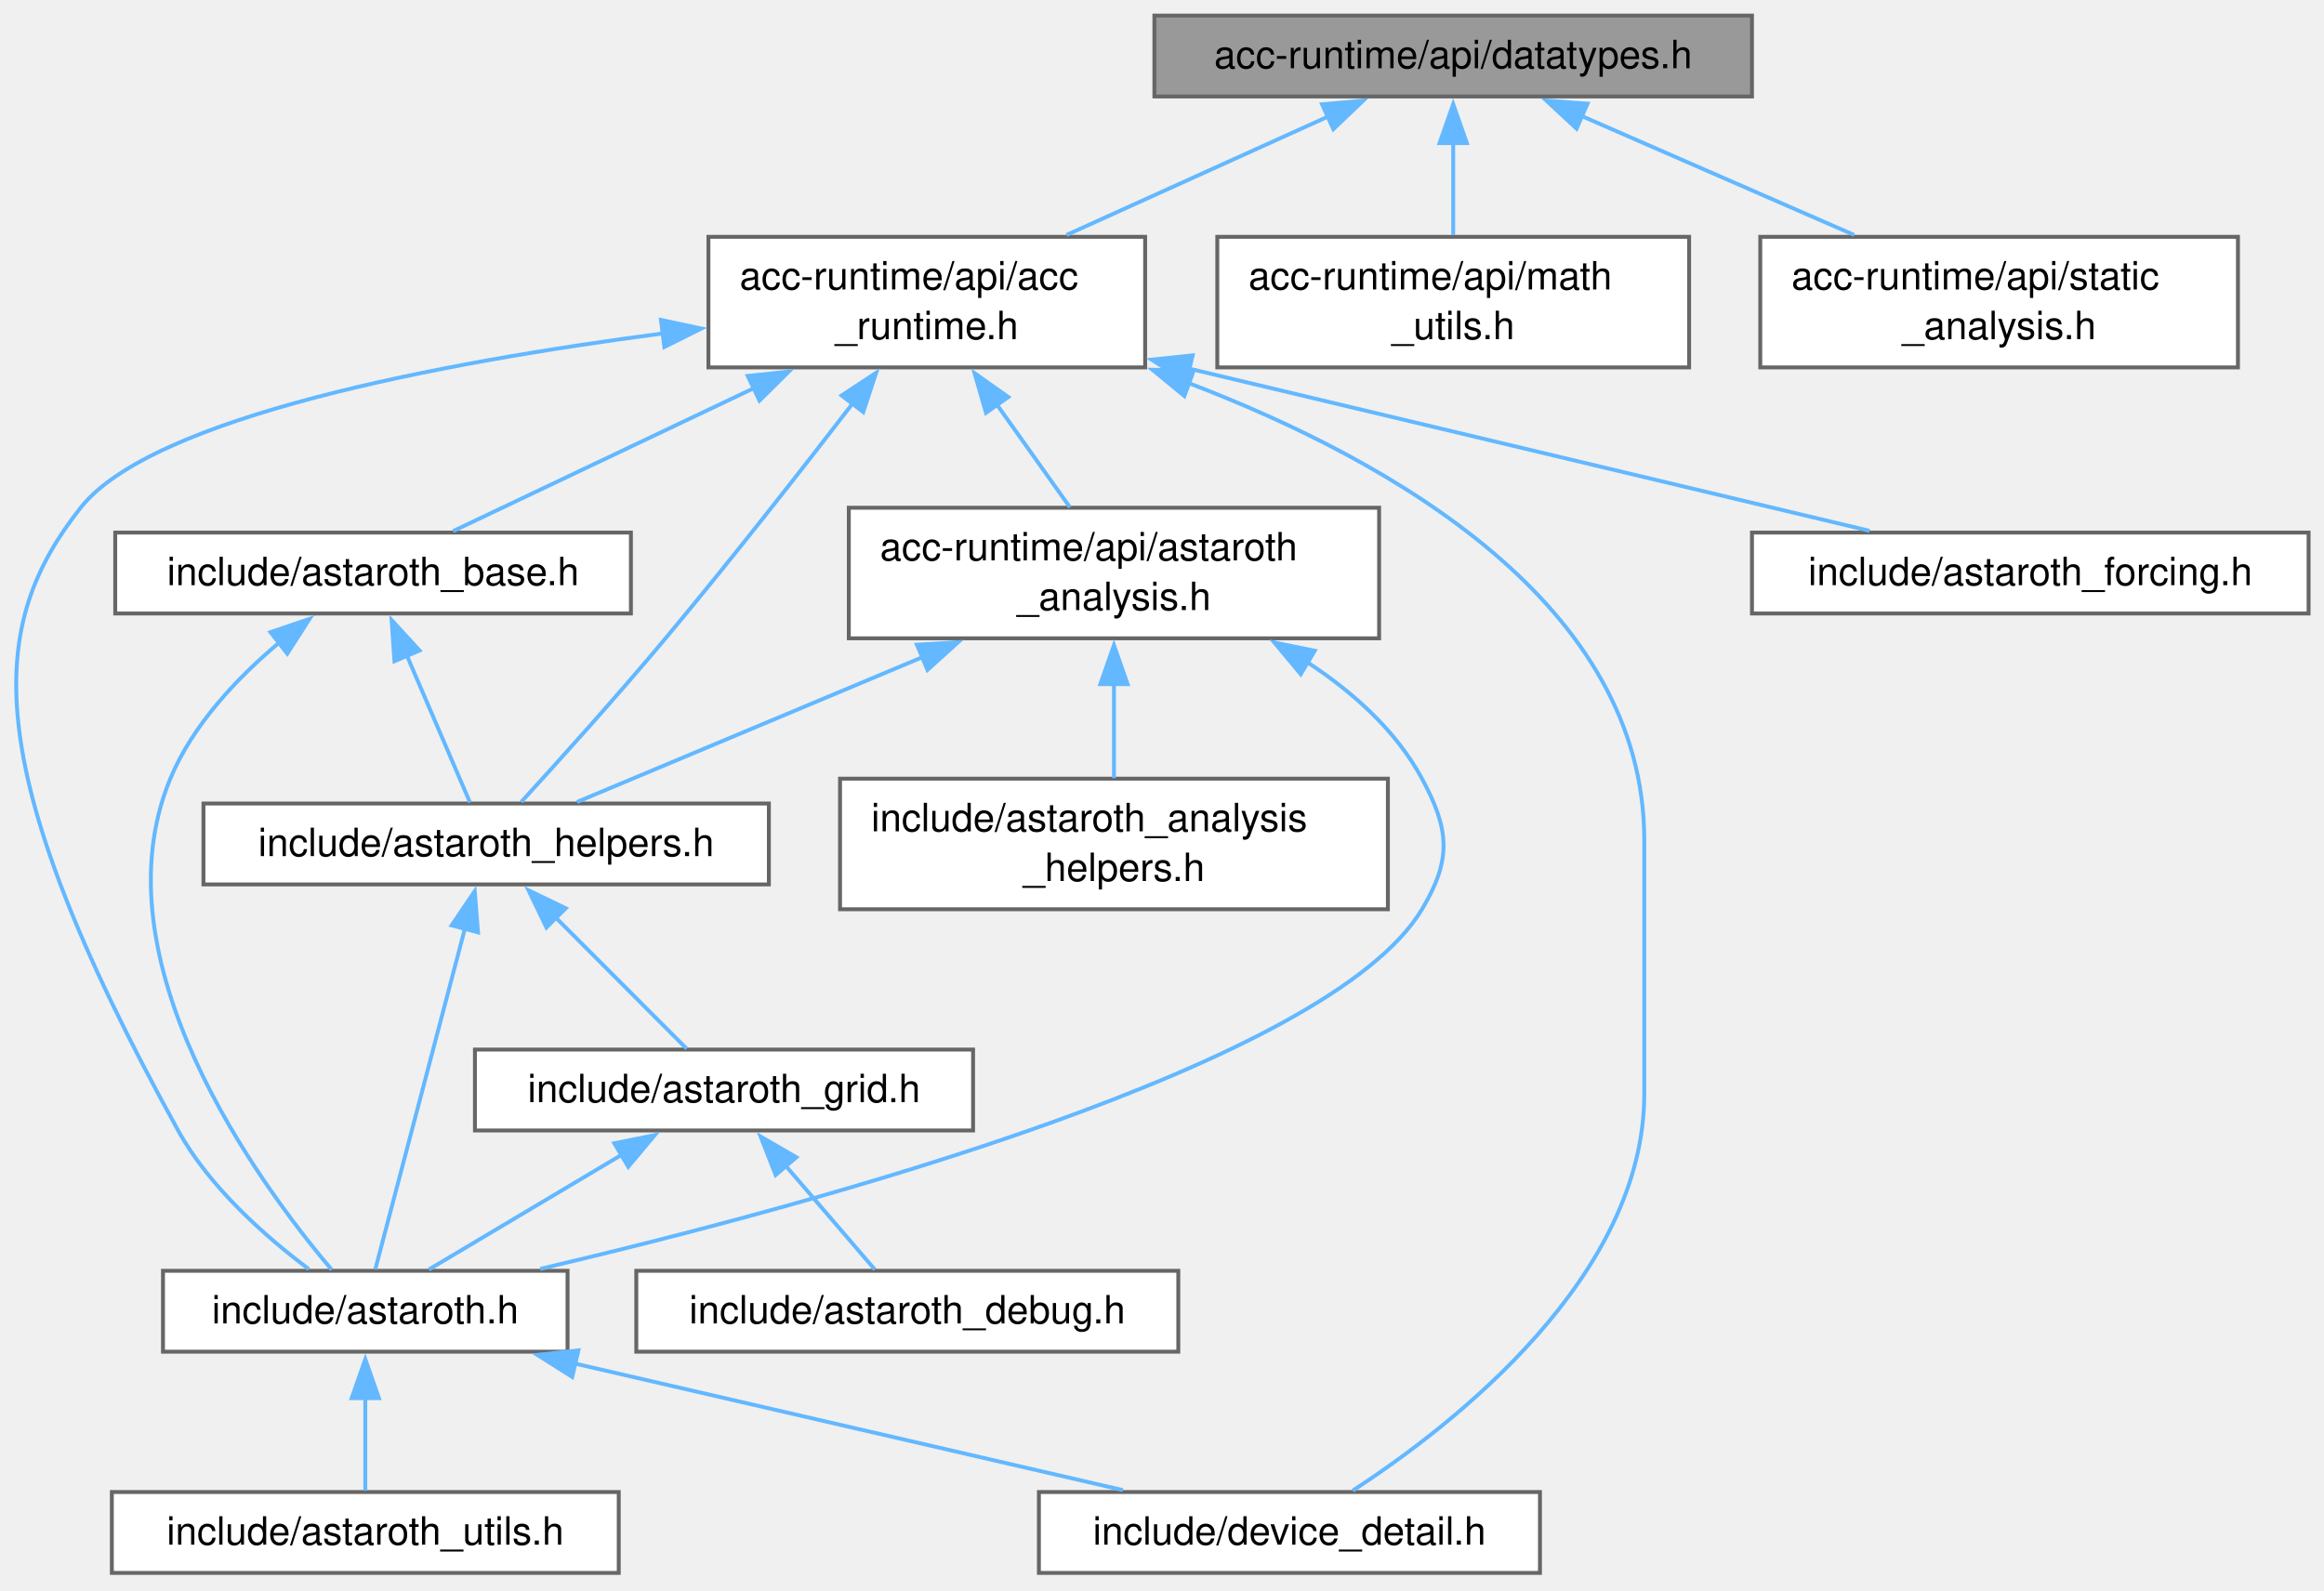
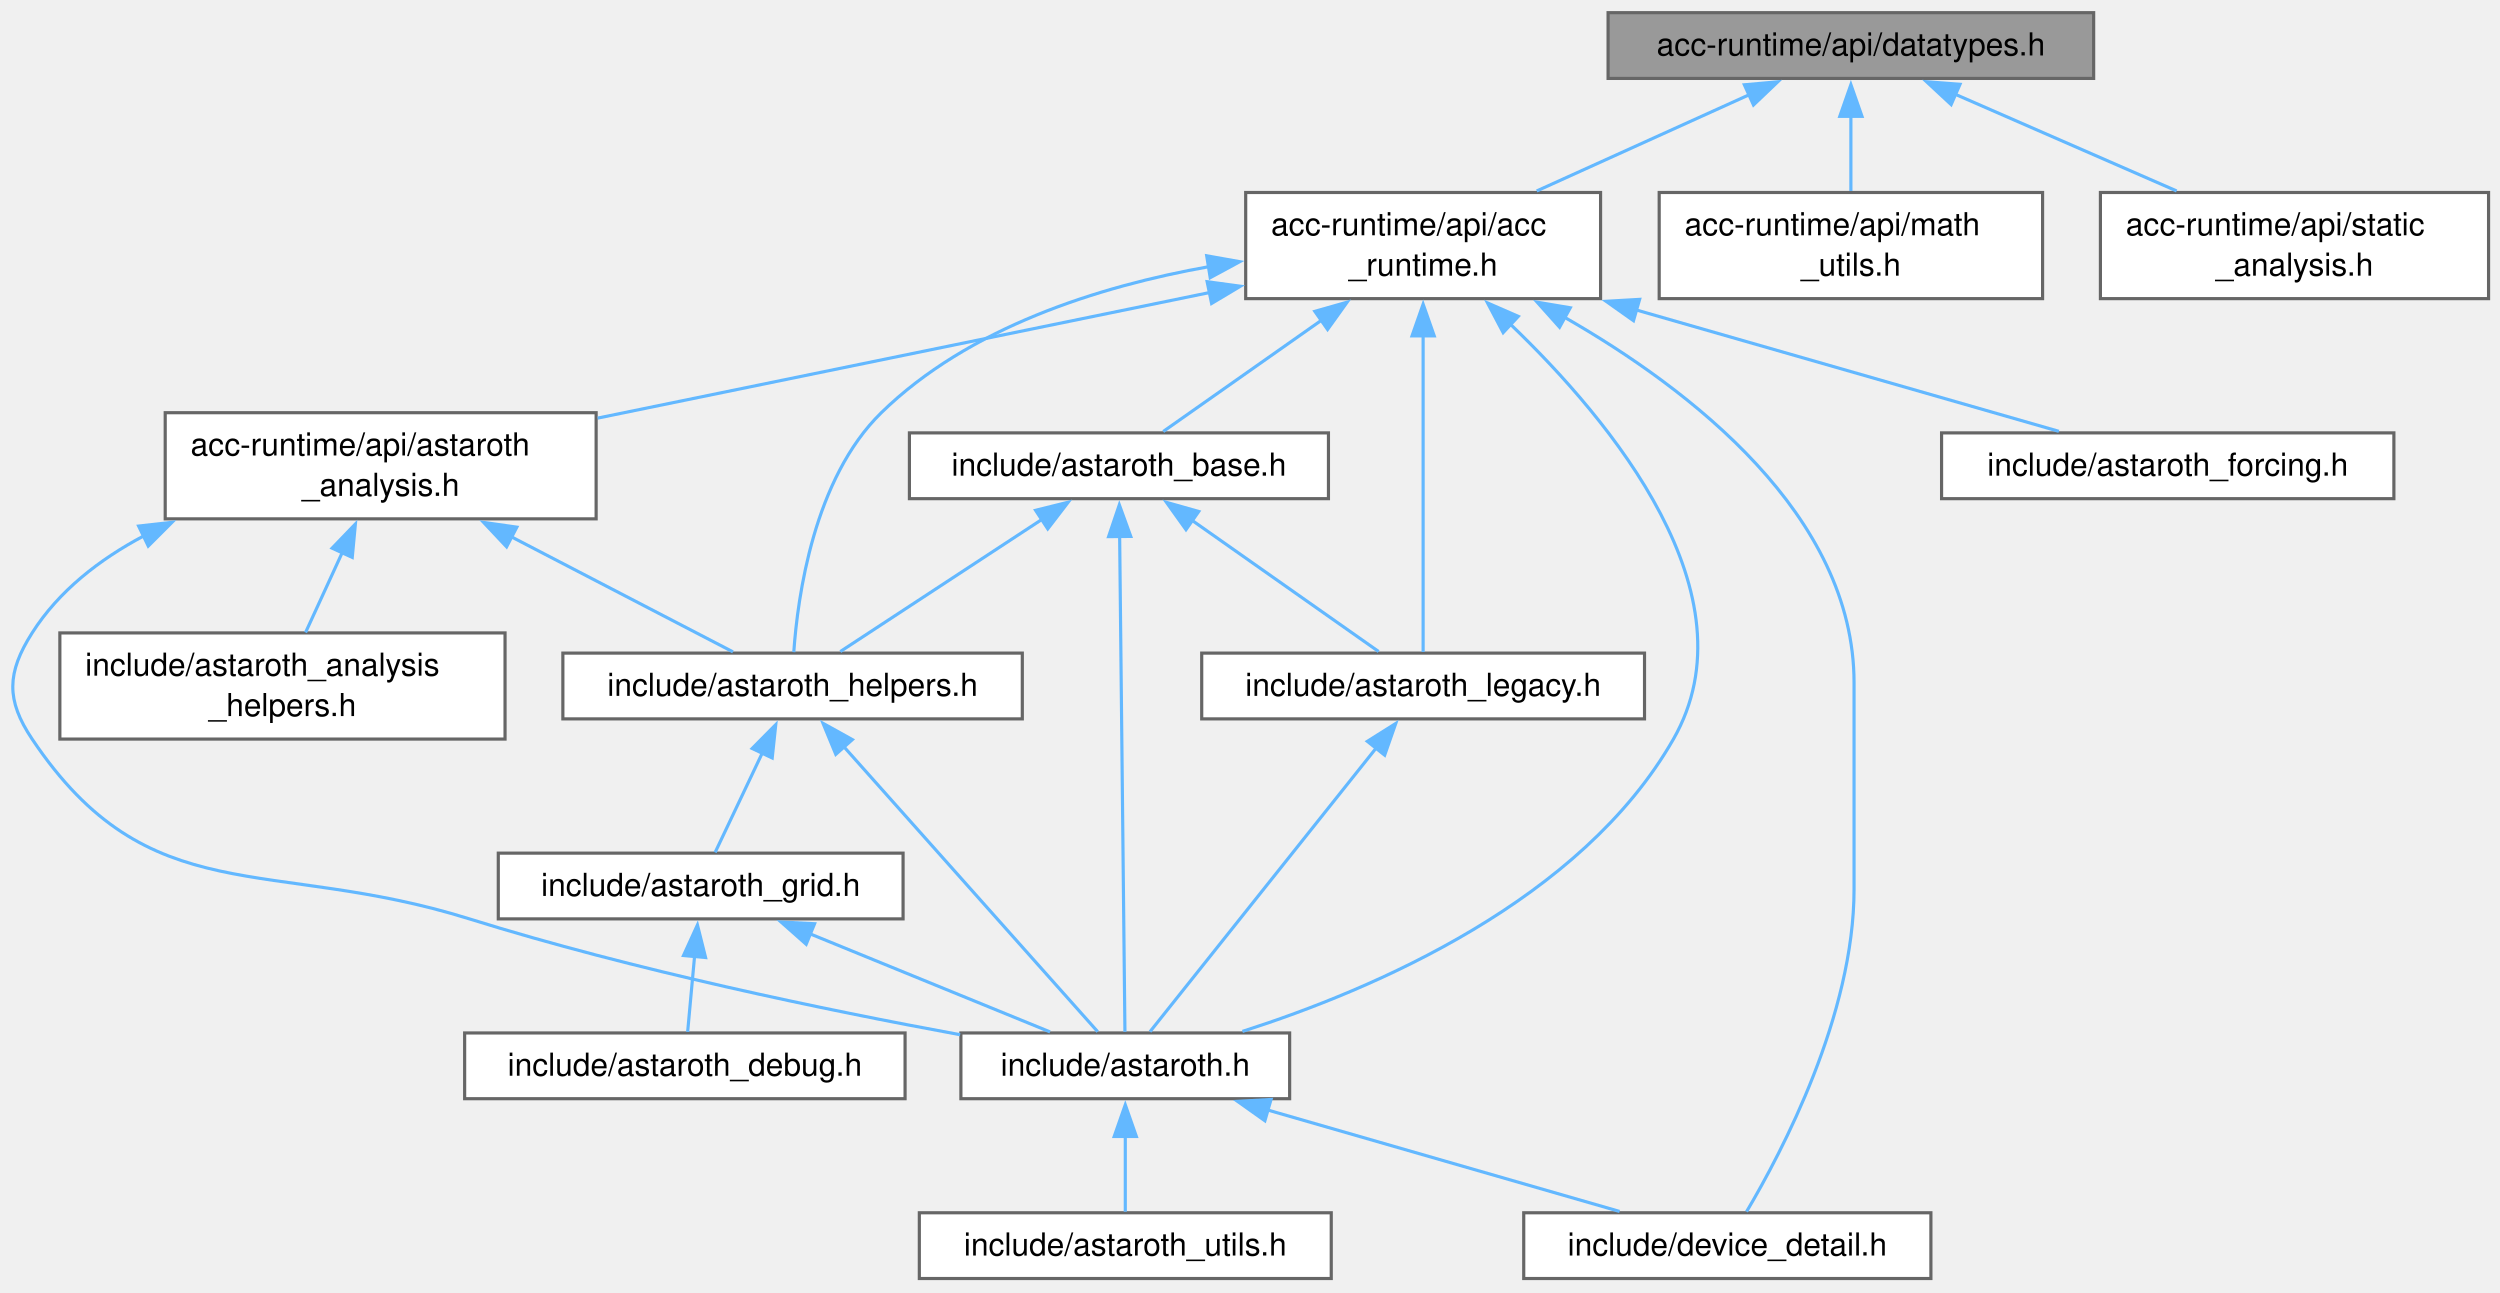
- <svg xmlns="http://www.w3.org/2000/svg" xmlns:xlink="http://www.w3.org/1999/xlink" width="596pt" height="408pt" viewBox="0.00 0.00 596.00 408.00">
+ <svg xmlns="http://www.w3.org/2000/svg" xmlns:xlink="http://www.w3.org/1999/xlink" width="789pt" height="408pt" viewBox="0.00 0.00 789.00 408.00">
  <g id="graph0" class="graph" transform="scale(1 1) rotate(0) translate(4 403.5)">
    <g id="Node000001" class="node">
      <g id="a_Node000001">
        <a xlink:title=" ">
-           <polygon fill="#999999" stroke="#666666" points="445.3,-399.5 292.05,-399.5 292.05,-378.75 445.3,-378.75 445.3,-399.5" />
-           <text xml:space="preserve" text-anchor="middle" x="368.68" y="-386" font-family="Helvetica,sans-Serif" font-size="10.00">acc-runtime/api/datatypes.h</text>
+           <polygon fill="#999999" stroke="#666666" points="656.76,-399.5 503.51,-399.5 503.51,-378.75 656.76,-378.75 656.76,-399.5" />
+           <text xml:space="preserve" text-anchor="middle" x="580.14" y="-386" font-family="Helvetica,sans-Serif" font-size="10.00">acc-runtime/api/datatypes.h</text>
        </a>
      </g>
    </g>
    <g id="Node000002" class="node">
      <g id="a_Node000002">
        <a xlink:href="acc__runtime_8h.html" target="_top" xlink:title=" ">
-           <polygon fill="white" stroke="#666666" points="289.68,-342.75 177.68,-342.75 177.68,-309.25 289.68,-309.25 289.68,-342.75" />
-           <text xml:space="preserve" text-anchor="start" x="185.68" y="-329.25" font-family="Helvetica,sans-Serif" font-size="10.00">acc-runtime/api/acc</text>
-           <text xml:space="preserve" text-anchor="middle" x="233.68" y="-316.5" font-family="Helvetica,sans-Serif" font-size="10.00">_runtime.h</text>
+           <polygon fill="white" stroke="#666666" points="501.14,-342.75 389.14,-342.75 389.14,-309.25 501.14,-309.25 501.14,-342.75" />
+           <text xml:space="preserve" text-anchor="start" x="397.14" y="-329.25" font-family="Helvetica,sans-Serif" font-size="10.00">acc-runtime/api/acc</text>
+           <text xml:space="preserve" text-anchor="middle" x="445.14" y="-316.5" font-family="Helvetica,sans-Serif" font-size="10.00">_runtime.h</text>
        </a>
      </g>
    </g>
    <g id="edge1_Node000001_Node000002" class="edge">
      <g id="a_edge1_Node000001_Node000002">
        <a xlink:title=" ">
-           <path fill="none" stroke="#63b8ff" d="M336.74,-373.67C316.56,-364.53 290.43,-352.7 269.53,-343.23" />
-           <polygon fill="#63b8ff" stroke="#63b8ff" points="335.05,-376.74 345.61,-377.68 337.94,-370.37 335.05,-376.74" />
-         </a>
-       </g>
-     </g>
-     <g id="Node000013" class="node">
-       <g id="a_Node000013">
-         <a xlink:href="math__utils_8h.html" target="_top" xlink:title="Brief info.">
-           <polygon fill="white" stroke="#666666" points="429.18,-342.75 308.18,-342.75 308.18,-309.25 429.18,-309.25 429.18,-342.75" />
-           <text xml:space="preserve" text-anchor="start" x="316.18" y="-329.25" font-family="Helvetica,sans-Serif" font-size="10.00">acc-runtime/api/math</text>
-           <text xml:space="preserve" text-anchor="middle" x="368.68" y="-316.5" font-family="Helvetica,sans-Serif" font-size="10.00">_utils.h</text>
-         </a>
-       </g>
-     </g>
-     <g id="edge19_Node000001_Node000013" class="edge">
-       <g id="a_edge19_Node000001_Node000013">
-         <a xlink:title=" ">
-           <path fill="none" stroke="#63b8ff" d="M368.68,-366.84C368.68,-359.1 368.68,-350.47 368.68,-343.23" />
-           <polygon fill="#63b8ff" stroke="#63b8ff" points="365.18,-366.79 368.68,-376.79 372.18,-366.79 365.18,-366.79" />
+           <path fill="none" stroke="#63b8ff" d="M548.2,-373.67C528.02,-364.53 501.89,-352.7 480.99,-343.23" />
+           <polygon fill="#63b8ff" stroke="#63b8ff" points="546.52,-376.74 557.07,-377.68 549.4,-370.37 546.52,-376.74" />
        </a>
      </g>
    </g>
    <g id="Node000014" class="node">
      <g id="a_Node000014">
+         <a xlink:href="math__utils_8h.html" target="_top" xlink:title="Brief info.">
+           <polygon fill="white" stroke="#666666" points="640.64,-342.75 519.64,-342.75 519.64,-309.25 640.64,-309.25 640.64,-342.75" />
+           <text xml:space="preserve" text-anchor="start" x="527.64" y="-329.25" font-family="Helvetica,sans-Serif" font-size="10.00">acc-runtime/api/math</text>
+           <text xml:space="preserve" text-anchor="middle" x="580.14" y="-316.5" font-family="Helvetica,sans-Serif" font-size="10.00">_utils.h</text>
+         </a>
+       </g>
+     </g>
+     <g id="edge22_Node000001_Node000014" class="edge">
+       <g id="a_edge22_Node000001_Node000014">
+         <a xlink:title=" ">
+           <path fill="none" stroke="#63b8ff" d="M580.14,-366.84C580.14,-359.1 580.14,-350.47 580.14,-343.23" />
+           <polygon fill="#63b8ff" stroke="#63b8ff" points="576.64,-366.79 580.14,-376.79 583.64,-366.79 576.64,-366.79" />
+         </a>
+       </g>
+     </g>
+     <g id="Node000015" class="node">
+       <g id="a_Node000015">
        <a xlink:href="static__analysis_8h.html" target="_top" xlink:title=" ">
-           <polygon fill="white" stroke="#666666" points="569.93,-342.75 447.43,-342.75 447.43,-309.25 569.93,-309.25 569.93,-342.75" />
-           <text xml:space="preserve" text-anchor="start" x="455.43" y="-329.25" font-family="Helvetica,sans-Serif" font-size="10.00">acc-runtime/api/static</text>
-           <text xml:space="preserve" text-anchor="middle" x="508.68" y="-316.5" font-family="Helvetica,sans-Serif" font-size="10.00">_analysis.h</text>
-         </a>
-       </g>
-     </g>
-     <g id="edge20_Node000001_Node000014" class="edge">
-       <g id="a_edge20_Node000001_Node000014">
-         <a xlink:title=" ">
-           <path fill="none" stroke="#63b8ff" d="M401.5,-373.79C422.48,-364.64 449.72,-352.74 471.49,-343.23" />
-           <polygon fill="#63b8ff" stroke="#63b8ff" points="400.32,-370.49 392.56,-377.7 403.12,-376.9 400.32,-370.49" />
+           <polygon fill="white" stroke="#666666" points="781.39,-342.75 658.89,-342.75 658.89,-309.25 781.39,-309.25 781.39,-342.75" />
+           <text xml:space="preserve" text-anchor="start" x="666.89" y="-329.25" font-family="Helvetica,sans-Serif" font-size="10.00">acc-runtime/api/static</text>
+           <text xml:space="preserve" text-anchor="middle" x="720.14" y="-316.5" font-family="Helvetica,sans-Serif" font-size="10.00">_analysis.h</text>
+         </a>
+       </g>
+     </g>
+     <g id="edge23_Node000001_Node000015" class="edge">
+       <g id="a_edge23_Node000001_Node000015">
+         <a xlink:title=" ">
+           <path fill="none" stroke="#63b8ff" d="M612.97,-373.79C633.94,-364.64 661.18,-352.74 682.95,-343.23" />
+           <polygon fill="#63b8ff" stroke="#63b8ff" points="611.78,-370.49 604.02,-377.7 614.58,-376.9 611.78,-370.49" />
        </a>
      </g>
    </g>
    <g id="Node000003" class="node">
      <g id="a_Node000003">
        <a xlink:href="astaroth__analysis_8h.html" target="_top" xlink:title=" ">
-           <polygon fill="white" stroke="#666666" points="349.68,-273.25 213.68,-273.25 213.68,-239.75 349.68,-239.75 349.68,-273.25" />
-           <text xml:space="preserve" text-anchor="start" x="221.68" y="-259.75" font-family="Helvetica,sans-Serif" font-size="10.00">acc-runtime/api/astaroth</text>
-           <text xml:space="preserve" text-anchor="middle" x="281.68" y="-247" font-family="Helvetica,sans-Serif" font-size="10.00">_analysis.h</text>
+           <polygon fill="white" stroke="#666666" points="184.14,-273.25 48.14,-273.25 48.14,-239.75 184.14,-239.75 184.14,-273.25" />
+           <text xml:space="preserve" text-anchor="start" x="56.14" y="-259.75" font-family="Helvetica,sans-Serif" font-size="10.00">acc-runtime/api/astaroth</text>
+           <text xml:space="preserve" text-anchor="middle" x="116.14" y="-247" font-family="Helvetica,sans-Serif" font-size="10.00">_analysis.h</text>
        </a>
      </g>
    </g>
    <g id="edge2_Node000002_Node000003" class="edge">
      <g id="a_edge2_Node000002_Node000003">
        <a xlink:title=" ">
-           <path fill="none" stroke="#63b8ff" d="M251.56,-299.84C257.87,-290.98 264.77,-281.27 270.38,-273.38" />
-           <polygon fill="#63b8ff" stroke="#63b8ff" points="248.87,-297.59 245.93,-307.77 254.58,-301.65 248.87,-297.59" />
+           <path fill="none" stroke="#63b8ff" d="M378.01,-311.23C321.63,-299.66 241.4,-283.2 184.64,-271.55" />
+           <polygon fill="#63b8ff" stroke="#63b8ff" points="376.97,-314.59 387.47,-313.17 378.38,-307.73 376.97,-314.59" />
        </a>
      </g>
    </g>
    <g id="Node000004" class="node">
      <g id="a_Node000004">
        <a xlink:href="astaroth_8h.html" target="_top" xlink:title=" ">
-           <polygon fill="white" stroke="#666666" points="141.55,-77.5 37.8,-77.5 37.8,-56.75 141.55,-56.75 141.55,-77.5" />
-           <text xml:space="preserve" text-anchor="middle" x="89.68" y="-64" font-family="Helvetica,sans-Serif" font-size="10.00">include/astaroth.h</text>
+           <polygon fill="white" stroke="#666666" points="403.01,-77.5 299.26,-77.5 299.26,-56.75 403.01,-56.75 403.01,-77.5" />
+           <text xml:space="preserve" text-anchor="middle" x="351.14" y="-64" font-family="Helvetica,sans-Serif" font-size="10.00">include/astaroth.h</text>
        </a>
      </g>
    </g>
    <g id="edge12_Node000002_Node000004" class="edge">
      <g id="a_edge12_Node000002_Node000004">
        <a xlink:title=" ">
-           <path fill="none" stroke="#63b8ff" d="M165.95,-317.96C109.38,-310.53 35.09,-296.57 16.68,-273.25 -6.5,-243.9 -11.14,-209.15 41.68,-113.5 49.77,-98.84 64.24,-86.15 75.19,-77.94" />
-           <polygon fill="#63b8ff" stroke="#63b8ff" points="165.5,-321.44 175.87,-319.22 166.38,-314.49 165.5,-321.44" />
+           <path fill="none" stroke="#63b8ff" d="M472.55,-301.3C504.58,-270.62 550.09,-215.7 524.14,-170.25 495.09,-119.36 429.66,-91.28 388.11,-77.99" />
+           <polygon fill="#63b8ff" stroke="#63b8ff" points="470.4,-298.52 465.46,-307.89 475.17,-303.65 470.4,-298.52" />
        </a>
      </g>
    </g>
    <g id="Node000006" class="node">
      <g id="a_Node000006">
        <a xlink:href="device__detail_8h.html" target="_top" xlink:title=" ">
-           <polygon fill="white" stroke="#666666" points="390.93,-20.75 262.43,-20.75 262.43,0 390.93,0 390.93,-20.75" />
-           <text xml:space="preserve" text-anchor="middle" x="326.68" y="-7.25" font-family="Helvetica,sans-Serif" font-size="10.00">include/device_detail.h</text>
-         </a>
-       </g>
-     </g>
-     <g id="edge18_Node000002_Node000006" class="edge">
-       <g id="a_edge18_Node000002_Node000006">
-         <a xlink:title=" ">
-           <path fill="none" stroke="#63b8ff" d="M300.81,-305.24C353.38,-285.15 417.68,-248.27 417.68,-188 417.68,-188 417.68,-188 417.68,-122.88 417.68,-76.15 369.12,-38.19 342.94,-21.13" />
-           <polygon fill="#63b8ff" stroke="#63b8ff" points="299.74,-301.91 291.55,-308.64 302.15,-308.48 299.74,-301.91" />
+           <polygon fill="white" stroke="#666666" points="605.39,-20.75 476.89,-20.75 476.89,0 605.39,0 605.39,-20.75" />
+           <text xml:space="preserve" text-anchor="middle" x="541.14" y="-7.25" font-family="Helvetica,sans-Serif" font-size="10.00">include/device_detail.h</text>
+         </a>
+       </g>
+     </g>
+     <g id="edge21_Node000002_Node000006" class="edge">
+       <g id="a_edge21_Node000002_Node000006">
+         <a xlink:title=" ">
+           <path fill="none" stroke="#63b8ff" d="M489.85,-303.32C529.49,-280.61 581.14,-240.87 581.14,-188 581.14,-188 581.14,-188 581.14,-122.88 581.14,-83.18 558.4,-39.97 547.21,-21.1" />
+           <polygon fill="#63b8ff" stroke="#63b8ff" points="488.2,-300.23 481.13,-308.13 491.58,-306.36 488.2,-300.23" />
        </a>
      </g>
    </g>
    <g id="Node000008" class="node">
      <g id="a_Node000008">
        <a xlink:href="astaroth__helpers_8h.html" target="_top" xlink:title=" ">
-           <polygon fill="white" stroke="#666666" points="193.18,-197.38 48.18,-197.38 48.18,-176.62 193.18,-176.62 193.18,-197.38" />
-           <text xml:space="preserve" text-anchor="middle" x="120.68" y="-183.88" font-family="Helvetica,sans-Serif" font-size="10.00">include/astaroth_helpers.h</text>
-         </a>
-       </g>
-     </g>
-     <g id="edge17_Node000002_Node000008" class="edge">
-       <g id="a_edge17_Node000002_Node000008">
-         <a xlink:title=" ">
-           <path fill="none" stroke="#63b8ff" d="M214.82,-300.2C201.6,-283.02 183.38,-259.73 166.68,-239.75 154.18,-224.81 139.08,-208.06 129.67,-197.77" />
-           <polygon fill="#63b8ff" stroke="#63b8ff" points="211.83,-302.05 220.69,-307.86 217.38,-297.79 211.83,-302.05" />
+           <polygon fill="white" stroke="#666666" points="318.64,-197.38 173.64,-197.38 173.64,-176.62 318.64,-176.62 318.64,-197.38" />
+           <text xml:space="preserve" text-anchor="middle" x="246.14" y="-183.88" font-family="Helvetica,sans-Serif" font-size="10.00">include/astaroth_helpers.h</text>
+         </a>
+       </g>
+     </g>
+     <g id="edge19_Node000002_Node000008" class="edge">
+       <g id="a_edge19_Node000002_Node000008">
+         <a xlink:title=" ">
+           <path fill="none" stroke="#63b8ff" d="M377.64,-319.36C342.68,-313.12 301.67,-300.14 274.14,-273.25 252.85,-252.46 247.74,-215.24 246.52,-197.68" />
+           <polygon fill="#63b8ff" stroke="#63b8ff" points="376.83,-322.77 387.26,-320.91 377.94,-315.86 376.83,-322.77" />
        </a>
      </g>
    </g>
    <g id="Node000011" class="node">
      <g id="a_Node000011">
        <a xlink:href="astaroth__base_8h.html" target="_top" xlink:title=" ">
-           <polygon fill="white" stroke="#666666" points="157.8,-266.88 25.55,-266.88 25.55,-246.12 157.8,-246.12 157.8,-266.88" />
-           <text xml:space="preserve" text-anchor="middle" x="91.68" y="-253.38" font-family="Helvetica,sans-Serif" font-size="10.00">include/astaroth_base.h</text>
+           <polygon fill="white" stroke="#666666" points="415.26,-266.88 283.01,-266.88 283.01,-246.12 415.26,-246.12 415.26,-266.88" />
+           <text xml:space="preserve" text-anchor="middle" x="349.14" y="-253.38" font-family="Helvetica,sans-Serif" font-size="10.00">include/astaroth_base.h</text>
        </a>
      </g>
    </g>
    <g id="edge13_Node000002_Node000011" class="edge">
      <g id="a_edge13_Node000002_Node000011">
        <a xlink:title=" ">
-           <path fill="none" stroke="#63b8ff" d="M189.37,-303.94C163.6,-291.69 132.33,-276.83 112.23,-267.27" />
-           <polygon fill="#63b8ff" stroke="#63b8ff" points="187.76,-307.05 198.3,-308.18 190.77,-300.73 187.76,-307.05" />
+           <path fill="none" stroke="#63b8ff" d="M413.32,-302.62C396.3,-290.66 376.22,-276.54 363.11,-267.32" />
+           <polygon fill="#63b8ff" stroke="#63b8ff" points="410.96,-305.24 421.15,-308.13 414.98,-299.52 410.96,-305.24" />
        </a>
      </g>
    </g>
    <g id="Node000012" class="node">
      <g id="a_Node000012">
+         <a xlink:href="astaroth__legacy_8h.html" target="_top" xlink:title=" ">
+           <polygon fill="white" stroke="#666666" points="515.01,-197.38 375.26,-197.38 375.26,-176.62 515.01,-176.62 515.01,-197.38" />
+           <text xml:space="preserve" text-anchor="middle" x="445.14" y="-183.88" font-family="Helvetica,sans-Serif" font-size="10.00">include/astaroth_legacy.h</text>
+         </a>
+       </g>
+     </g>
+     <g id="edge20_Node000002_Node000012" class="edge">
+       <g id="a_edge20_Node000002_Node000012">
+         <a xlink:title=" ">
+           <path fill="none" stroke="#63b8ff" d="M445.14,-297.79C445.14,-266.95 445.14,-218.32 445.14,-197.73" />
+           <polygon fill="#63b8ff" stroke="#63b8ff" points="441.64,-297.5 445.14,-307.5 448.64,-297.5 441.64,-297.5" />
+         </a>
+       </g>
+     </g>
+     <g id="Node000013" class="node">
+       <g id="a_Node000013">
        <a xlink:href="astaroth__forcing_8h.html" target="_top" xlink:title=" ">
-           <polygon fill="white" stroke="#666666" points="588.05,-266.88 445.3,-266.88 445.3,-246.12 588.05,-246.12 588.05,-266.88" />
-           <text xml:space="preserve" text-anchor="middle" x="516.68" y="-253.38" font-family="Helvetica,sans-Serif" font-size="10.00">include/astaroth_forcing.h</text>
-         </a>
-       </g>
-     </g>
-     <g id="edge16_Node000002_Node000012" class="edge">
-       <g id="a_edge16_Node000002_Node000012">
-         <a xlink:title=" ">
-           <path fill="none" stroke="#63b8ff" d="M300.66,-309.01C368.03,-292.94 434.05,-277.2 475.48,-267.32" />
-           <polygon fill="#63b8ff" stroke="#63b8ff" points="300.23,-305.52 291.32,-311.24 301.86,-312.33 300.23,-305.52" />
+           <polygon fill="white" stroke="#666666" points="751.51,-266.88 608.76,-266.88 608.76,-246.12 751.51,-246.12 751.51,-266.88" />
+           <text xml:space="preserve" text-anchor="middle" x="680.14" y="-253.38" font-family="Helvetica,sans-Serif" font-size="10.00">include/astaroth_forcing.h</text>
+         </a>
+       </g>
+     </g>
+     <g id="edge18_Node000002_Node000013" class="edge">
+       <g id="a_edge18_Node000002_Node000013">
+         <a xlink:title=" ">
+           <path fill="none" stroke="#63b8ff" d="M512.25,-305.72C555.84,-293.2 610.86,-277.4 645.78,-267.37" />
+           <polygon fill="#63b8ff" stroke="#63b8ff" points="511.53,-302.29 502.88,-308.41 513.46,-309.02 511.53,-302.29" />
        </a>
      </g>
    </g>
    <g id="edge3_Node000003_Node000004" class="edge">
      <g id="a_edge3_Node000003_Node000004">
        <a xlink:title=" ">
-           <path fill="none" stroke="#63b8ff" d="M331.05,-233.76C342.85,-226.07 353.97,-216.16 360.68,-203.75 367.75,-190.65 368.33,-183.02 360.68,-170.25 336.71,-130.24 205.19,-94.59 134.56,-77.99" />
-           <polygon fill="#63b8ff" stroke="#63b8ff" points="329.59,-230.55 322.8,-238.68 333.18,-236.56 329.59,-230.55" />
+           <path fill="none" stroke="#63b8ff" d="M41.33,-234.35C27.38,-226.94 14.56,-217.01 6.14,-203.75 -1.84,-191.18 -2.15,-182.62 6.14,-170.25 43.05,-115.16 80.84,-133.29 144.14,-113.5 195.93,-97.31 256.76,-84.71 299.02,-76.94" />
+           <polygon fill="#63b8ff" stroke="#63b8ff" points="39.75,-237.47 50.28,-238.65 42.79,-231.16 39.75,-237.47" />
        </a>
      </g>
    </g>
    <g id="Node000007" class="node">
      <g id="a_Node000007">
        <a xlink:href="astaroth__analysis__helpers_8h.html" target="_top" xlink:title=" ">
-           <polygon fill="white" stroke="#666666" points="351.93,-203.75 211.43,-203.75 211.43,-170.25 351.93,-170.25 351.93,-203.75" />
-           <text xml:space="preserve" text-anchor="start" x="219.43" y="-190.25" font-family="Helvetica,sans-Serif" font-size="10.00">include/astaroth_analysis</text>
-           <text xml:space="preserve" text-anchor="middle" x="281.68" y="-177.5" font-family="Helvetica,sans-Serif" font-size="10.00">_helpers.h</text>
+           <polygon fill="white" stroke="#666666" points="155.39,-203.75 14.89,-203.75 14.89,-170.25 155.39,-170.25 155.39,-203.75" />
+           <text xml:space="preserve" text-anchor="start" x="22.89" y="-190.25" font-family="Helvetica,sans-Serif" font-size="10.00">include/astaroth_analysis</text>
+           <text xml:space="preserve" text-anchor="middle" x="85.14" y="-177.5" font-family="Helvetica,sans-Serif" font-size="10.00">_helpers.h</text>
        </a>
      </g>
    </g>
    <g id="edge6_Node000003_Node000007" class="edge">
      <g id="a_edge6_Node000003_Node000007">
        <a xlink:title=" ">
-           <path fill="none" stroke="#63b8ff" d="M281.68,-228.06C281.68,-219.84 281.68,-211.09 281.68,-203.88" />
-           <polygon fill="#63b8ff" stroke="#63b8ff" points="278.18,-227.99 281.68,-237.99 285.18,-227.99 278.18,-227.99" />
+           <path fill="none" stroke="#63b8ff" d="M104.06,-229.21C100.14,-220.66 95.9,-211.43 92.43,-203.88" />
+           <polygon fill="#63b8ff" stroke="#63b8ff" points="100.81,-230.5 108.16,-238.13 107.17,-227.58 100.81,-230.5" />
        </a>
      </g>
    </g>
    <g id="edge7_Node000003_Node000008" class="edge">
      <g id="a_edge7_Node000003_Node000008">
        <a xlink:title=" ">
-           <path fill="none" stroke="#63b8ff" d="M232.6,-234.93C203.17,-222.58 167.08,-207.45 143.98,-197.77" />
-           <polygon fill="#63b8ff" stroke="#63b8ff" points="231.14,-238.11 241.72,-238.75 233.85,-231.65 231.14,-238.11" />
+           <path fill="none" stroke="#63b8ff" d="M157.33,-234.11C180.8,-221.92 209.08,-207.24 227.32,-197.77" />
+           <polygon fill="#63b8ff" stroke="#63b8ff" points="155.88,-230.92 148.62,-238.63 159.11,-237.13 155.88,-230.92" />
        </a>
      </g>
    </g>
    <g id="Node000005" class="node">
      <g id="a_Node000005">
        <a xlink:href="astaroth__utils_8h.html" target="_top" xlink:title="Functions for loading and updating AcMeshInfo.">
-           <polygon fill="white" stroke="#666666" points="154.68,-20.75 24.68,-20.75 24.68,0 154.68,0 154.68,-20.75" />
-           <text xml:space="preserve" text-anchor="middle" x="89.68" y="-7.25" font-family="Helvetica,sans-Serif" font-size="10.00">include/astaroth_utils.h</text>
+           <polygon fill="white" stroke="#666666" points="416.14,-20.75 286.14,-20.75 286.14,0 416.14,0 416.14,-20.75" />
+           <text xml:space="preserve" text-anchor="middle" x="351.14" y="-7.25" font-family="Helvetica,sans-Serif" font-size="10.00">include/astaroth_utils.h</text>
        </a>
      </g>
    </g>
    <g id="edge4_Node000004_Node000005" class="edge">
      <g id="a_edge4_Node000004_Node000005">
        <a xlink:title=" ">
-           <path fill="none" stroke="#63b8ff" d="M89.68,-44.88C89.68,-36.66 89.68,-27.68 89.68,-21.08" />
-           <polygon fill="#63b8ff" stroke="#63b8ff" points="86.18,-44.82 89.68,-54.82 93.18,-44.82 86.18,-44.82" />
+           <path fill="none" stroke="#63b8ff" d="M351.14,-44.88C351.14,-36.66 351.14,-27.68 351.14,-21.08" />
+           <polygon fill="#63b8ff" stroke="#63b8ff" points="347.64,-44.82 351.14,-54.82 354.64,-44.82 347.64,-44.82" />
        </a>
      </g>
    </g>
    <g id="edge5_Node000004_Node000006" class="edge">
      <g id="a_edge5_Node000004_Node000006">
        <a xlink:title=" ">
-           <path fill="none" stroke="#63b8ff" d="M143.32,-53.73C185.88,-43.9 244.56,-30.34 283.97,-21.24" />
-           <polygon fill="#63b8ff" stroke="#63b8ff" points="142.75,-50.27 133.79,-55.93 144.33,-57.09 142.75,-50.27" />
+           <path fill="none" stroke="#63b8ff" d="M396.15,-53.16C430.17,-43.35 476.16,-30.1 507.14,-21.17" />
+           <polygon fill="#63b8ff" stroke="#63b8ff" points="395.2,-49.79 386.56,-55.92 397.14,-56.51 395.2,-49.79" />
        </a>
      </g>
    </g>
    <g id="edge8_Node000008_Node000004" class="edge">
      <g id="a_edge8_Node000008_Node000004">
        <a xlink:title=" ">
-           <path fill="none" stroke="#63b8ff" d="M115.23,-165.31C108.49,-139.66 97.27,-97.01 92.25,-77.9" />
-           <polygon fill="#63b8ff" stroke="#63b8ff" points="111.82,-166.11 117.75,-174.89 118.59,-164.33 111.82,-166.11" />
+           <path fill="none" stroke="#63b8ff" d="M262.14,-168.04C284.63,-142.79 324.79,-97.7 342.43,-77.9" />
+           <polygon fill="#63b8ff" stroke="#63b8ff" points="259.78,-165.43 255.74,-175.22 265,-170.08 259.78,-165.43" />
        </a>
      </g>
    </g>
    <g id="Node000009" class="node">
      <g id="a_Node000009">
        <a xlink:href="astaroth__grid_8h.html" target="_top" xlink:title=" ">
-           <polygon fill="white" stroke="#666666" points="245.55,-134.25 117.8,-134.25 117.8,-113.5 245.55,-113.5 245.55,-134.25" />
-           <text xml:space="preserve" text-anchor="middle" x="181.68" y="-120.75" font-family="Helvetica,sans-Serif" font-size="10.00">include/astaroth_grid.h</text>
+           <polygon fill="white" stroke="#666666" points="281.01,-134.25 153.26,-134.25 153.26,-113.5 281.01,-113.5 281.01,-134.25" />
+           <text xml:space="preserve" text-anchor="middle" x="217.14" y="-120.75" font-family="Helvetica,sans-Serif" font-size="10.00">include/astaroth_grid.h</text>
        </a>
      </g>
    </g>
    <g id="edge9_Node000008_Node000009" class="edge">
      <g id="a_edge9_Node000008_Node000009">
        <a xlink:title=" ">
-           <path fill="none" stroke="#63b8ff" d="M138.57,-168.07C149.53,-157.08 163.14,-143.45 172.1,-134.47" />
-           <polygon fill="#63b8ff" stroke="#63b8ff" points="136.13,-165.56 131.54,-175.11 141.09,-170.5 136.13,-165.56" />
+           <path fill="none" stroke="#63b8ff" d="M236.69,-166.09C231.66,-155.48 225.7,-142.91 221.69,-134.47" />
+           <polygon fill="#63b8ff" stroke="#63b8ff" points="233.38,-167.28 240.83,-174.81 239.71,-164.28 233.38,-167.28" />
        </a>
      </g>
    </g>
    <g id="edge10_Node000009_Node000004" class="edge">
      <g id="a_edge10_Node000009_Node000004">
        <a xlink:title=" ">
-           <path fill="none" stroke="#63b8ff" d="M155.43,-107.26C139.5,-97.78 119.67,-85.98 105.98,-77.83" />
-           <polygon fill="#63b8ff" stroke="#63b8ff" points="153.54,-110.21 163.93,-112.31 157.12,-104.19 153.54,-110.21" />
+           <path fill="none" stroke="#63b8ff" d="M251.45,-108.86C275.24,-99.14 306.3,-86.44 327.39,-77.83" />
+           <polygon fill="#63b8ff" stroke="#63b8ff" points="250.43,-105.49 242.5,-112.51 253.08,-111.97 250.43,-105.49" />
        </a>
      </g>
    </g>
    <g id="Node000010" class="node">
      <g id="a_Node000010">
        <a xlink:href="astaroth__debug_8h.html" target="_top" xlink:title=" ">
-           <polygon fill="white" stroke="#666666" points="298.18,-77.5 159.18,-77.5 159.18,-56.75 298.18,-56.75 298.18,-77.5" />
-           <text xml:space="preserve" text-anchor="middle" x="228.68" y="-64" font-family="Helvetica,sans-Serif" font-size="10.00">include/astaroth_debug.h</text>
+           <polygon fill="white" stroke="#666666" points="281.64,-77.5 142.64,-77.5 142.64,-56.75 281.64,-56.75 281.64,-77.5" />
+           <text xml:space="preserve" text-anchor="middle" x="212.14" y="-64" font-family="Helvetica,sans-Serif" font-size="10.00">include/astaroth_debug.h</text>
        </a>
      </g>
    </g>
    <g id="edge11_Node000009_Node000010" class="edge">
      <g id="a_edge11_Node000009_Node000010">
        <a xlink:title=" ">
-           <path fill="none" stroke="#63b8ff" d="M197.46,-104.49C205.12,-95.56 214.02,-85.2 220.35,-77.83" />
-           <polygon fill="#63b8ff" stroke="#63b8ff" points="194.92,-102.07 191.06,-111.94 200.23,-106.63 194.92,-102.07" />
+           <path fill="none" stroke="#63b8ff" d="M215.2,-101.63C214.45,-93.41 213.63,-84.43 213.02,-77.83" />
+           <polygon fill="#63b8ff" stroke="#63b8ff" points="211.71,-101.94 216.11,-111.58 218.68,-101.3 211.71,-101.94" />
        </a>
      </g>
    </g>
    <g id="edge14_Node000011_Node000004" class="edge">
      <g id="a_edge14_Node000011_Node000004">
        <a xlink:title=" ">
-           <path fill="none" stroke="#63b8ff" d="M67.54,-238.6C56.86,-229.62 45.42,-217.58 39.68,-203.75 20.32,-157.17 62.18,-100.13 81.06,-77.77" />
-           <polygon fill="#63b8ff" stroke="#63b8ff" points="65.36,-241.33 75.39,-244.74 69.67,-235.82 65.36,-241.33" />
+           <path fill="none" stroke="#63b8ff" d="M349.36,-234.31C349.8,-193.82 350.72,-106.93 351.03,-77.84" />
+           <polygon fill="#63b8ff" stroke="#63b8ff" points="345.87,-234.14 349.26,-244.18 352.87,-234.21 345.87,-234.14" />
        </a>
      </g>
    </g>
    <g id="edge15_Node000011_Node000008" class="edge">
      <g id="a_edge15_Node000011_Node000008">
        <a xlink:title=" ">
-           <path fill="none" stroke="#63b8ff" d="M100.29,-235.46C105.65,-222.97 112.31,-207.47 116.53,-197.65" />
-           <polygon fill="#63b8ff" stroke="#63b8ff" points="97.16,-233.87 96.43,-244.44 103.59,-236.63 97.16,-233.87" />
+           <path fill="none" stroke="#63b8ff" d="M324.84,-239.58C305.11,-226.65 277.91,-208.82 261.2,-197.87" />
+           <polygon fill="#63b8ff" stroke="#63b8ff" points="322.83,-242.45 333.12,-245 326.67,-236.59 322.83,-242.45" />
+         </a>
+       </g>
+     </g>
+     <g id="edge16_Node000011_Node000012" class="edge">
+       <g id="a_edge16_Node000011_Node000012">
+         <a xlink:title=" ">
+           <path fill="none" stroke="#63b8ff" d="M372.29,-239.22C390.64,-226.32 415.67,-208.72 431.1,-197.87" />
+           <polygon fill="#63b8ff" stroke="#63b8ff" points="370.3,-236.34 364.13,-244.96 374.32,-242.07 370.3,-236.34" />
+         </a>
+       </g>
+     </g>
+     <g id="edge17_Node000012_Node000004" class="edge">
+       <g id="a_edge17_Node000012_Node000004">
+         <a xlink:title=" ">
+           <path fill="none" stroke="#63b8ff" d="M430.28,-167.37C410.05,-142 374.59,-97.53 358.94,-77.9" />
+           <polygon fill="#63b8ff" stroke="#63b8ff" points="427.53,-169.53 436.5,-175.17 433,-165.17 427.53,-169.53" />
        </a>
      </g>
    </g>
  </g>
</svg>
